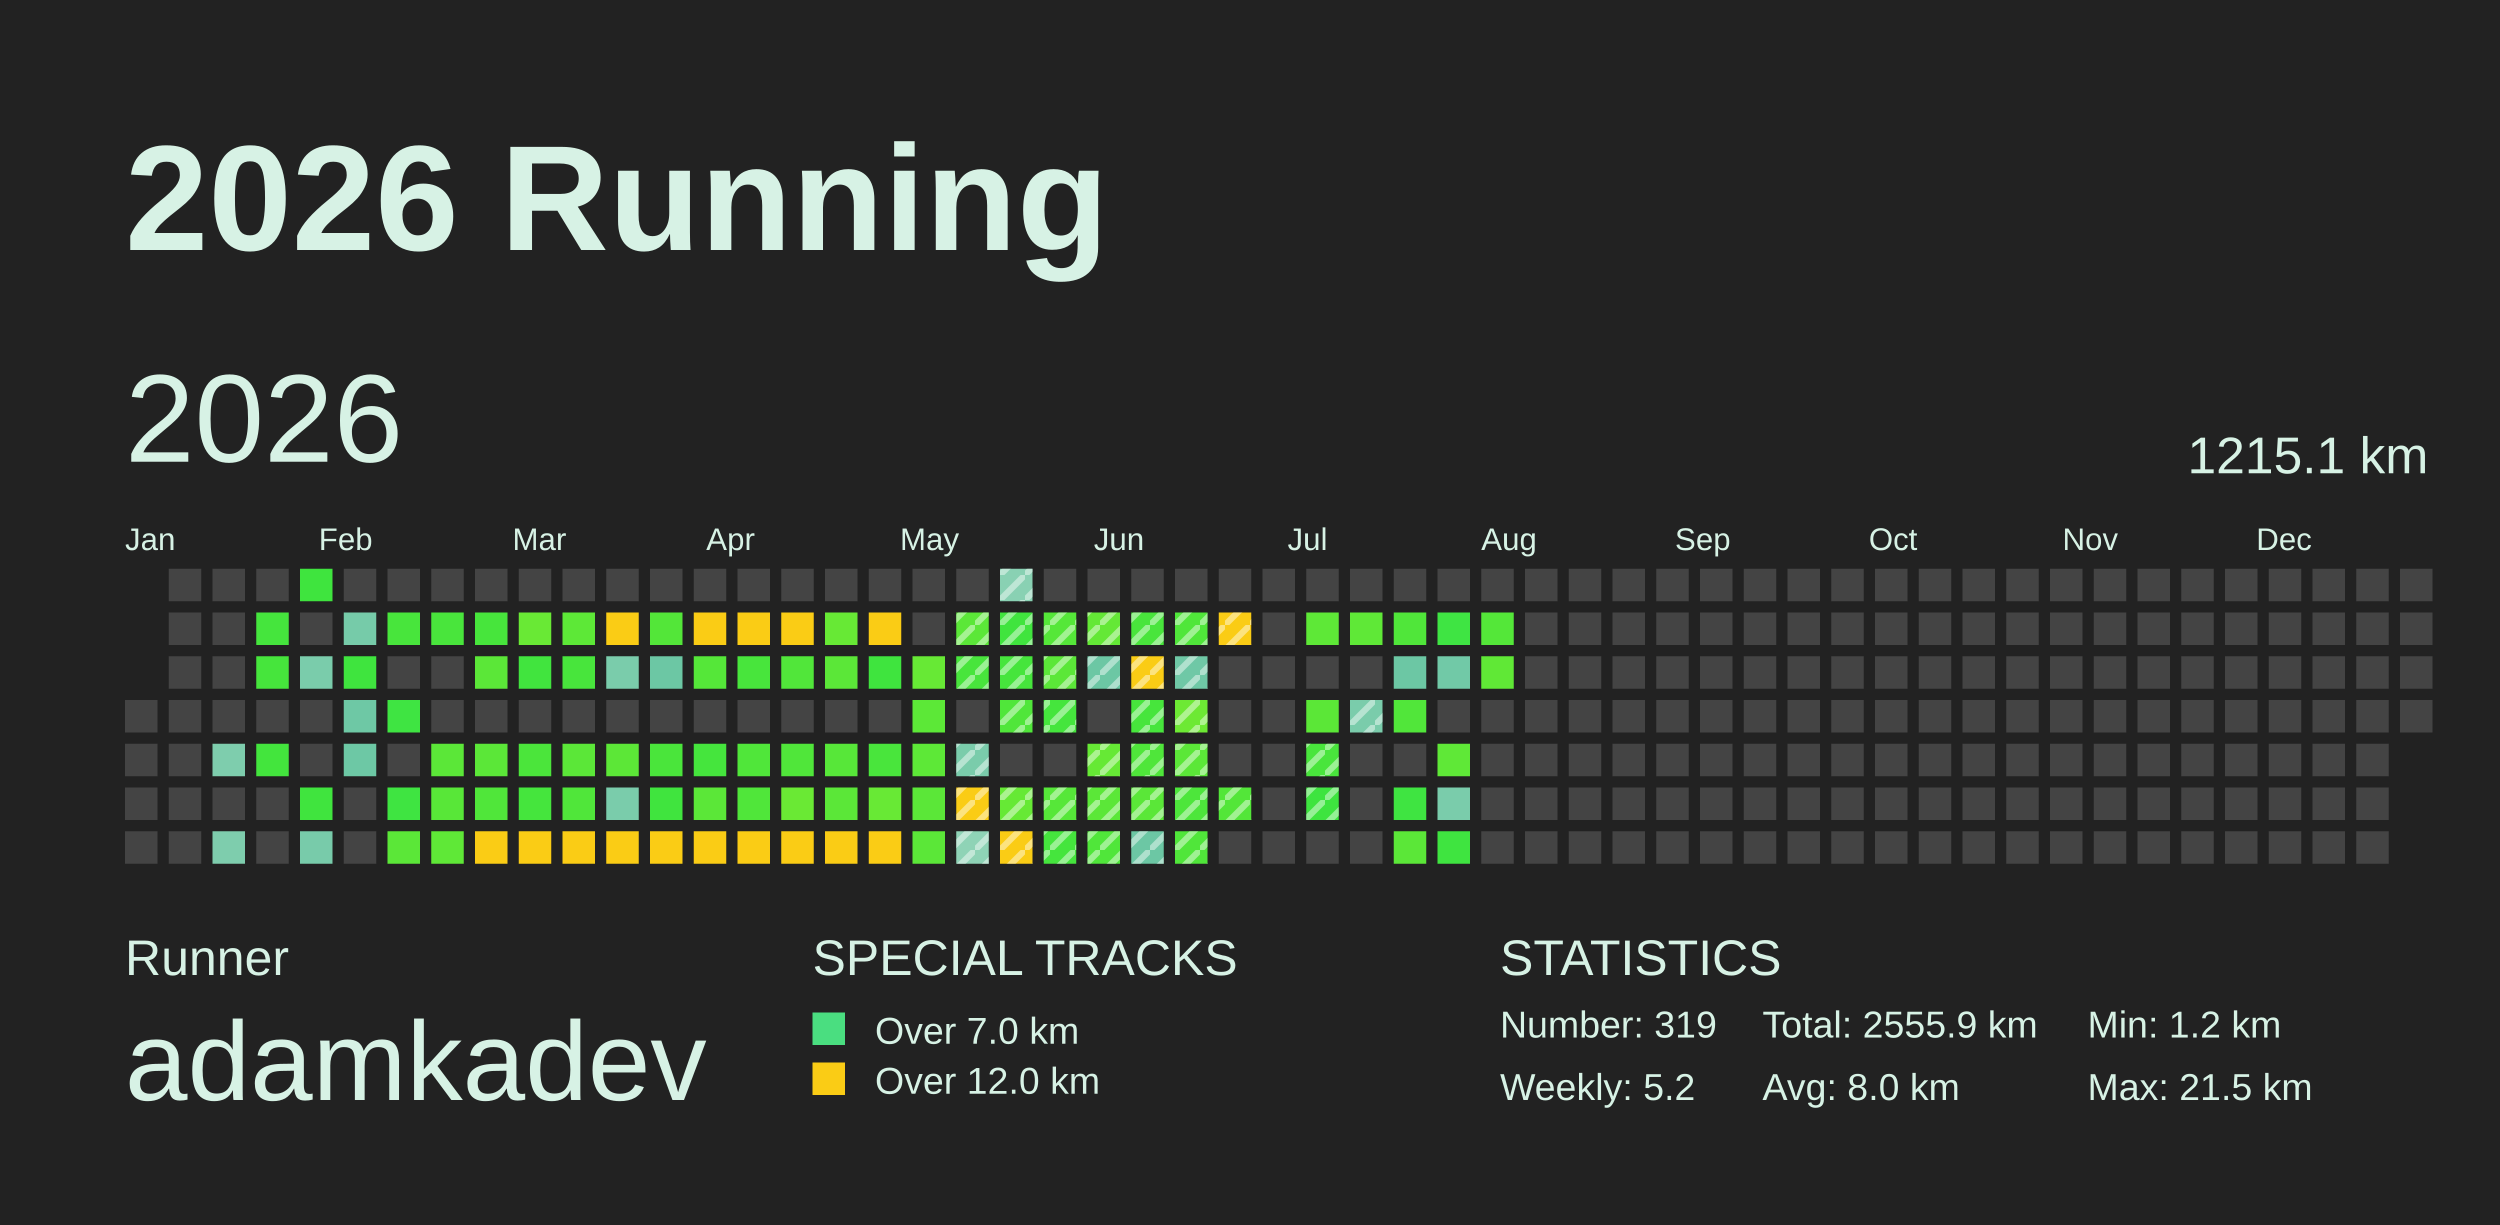
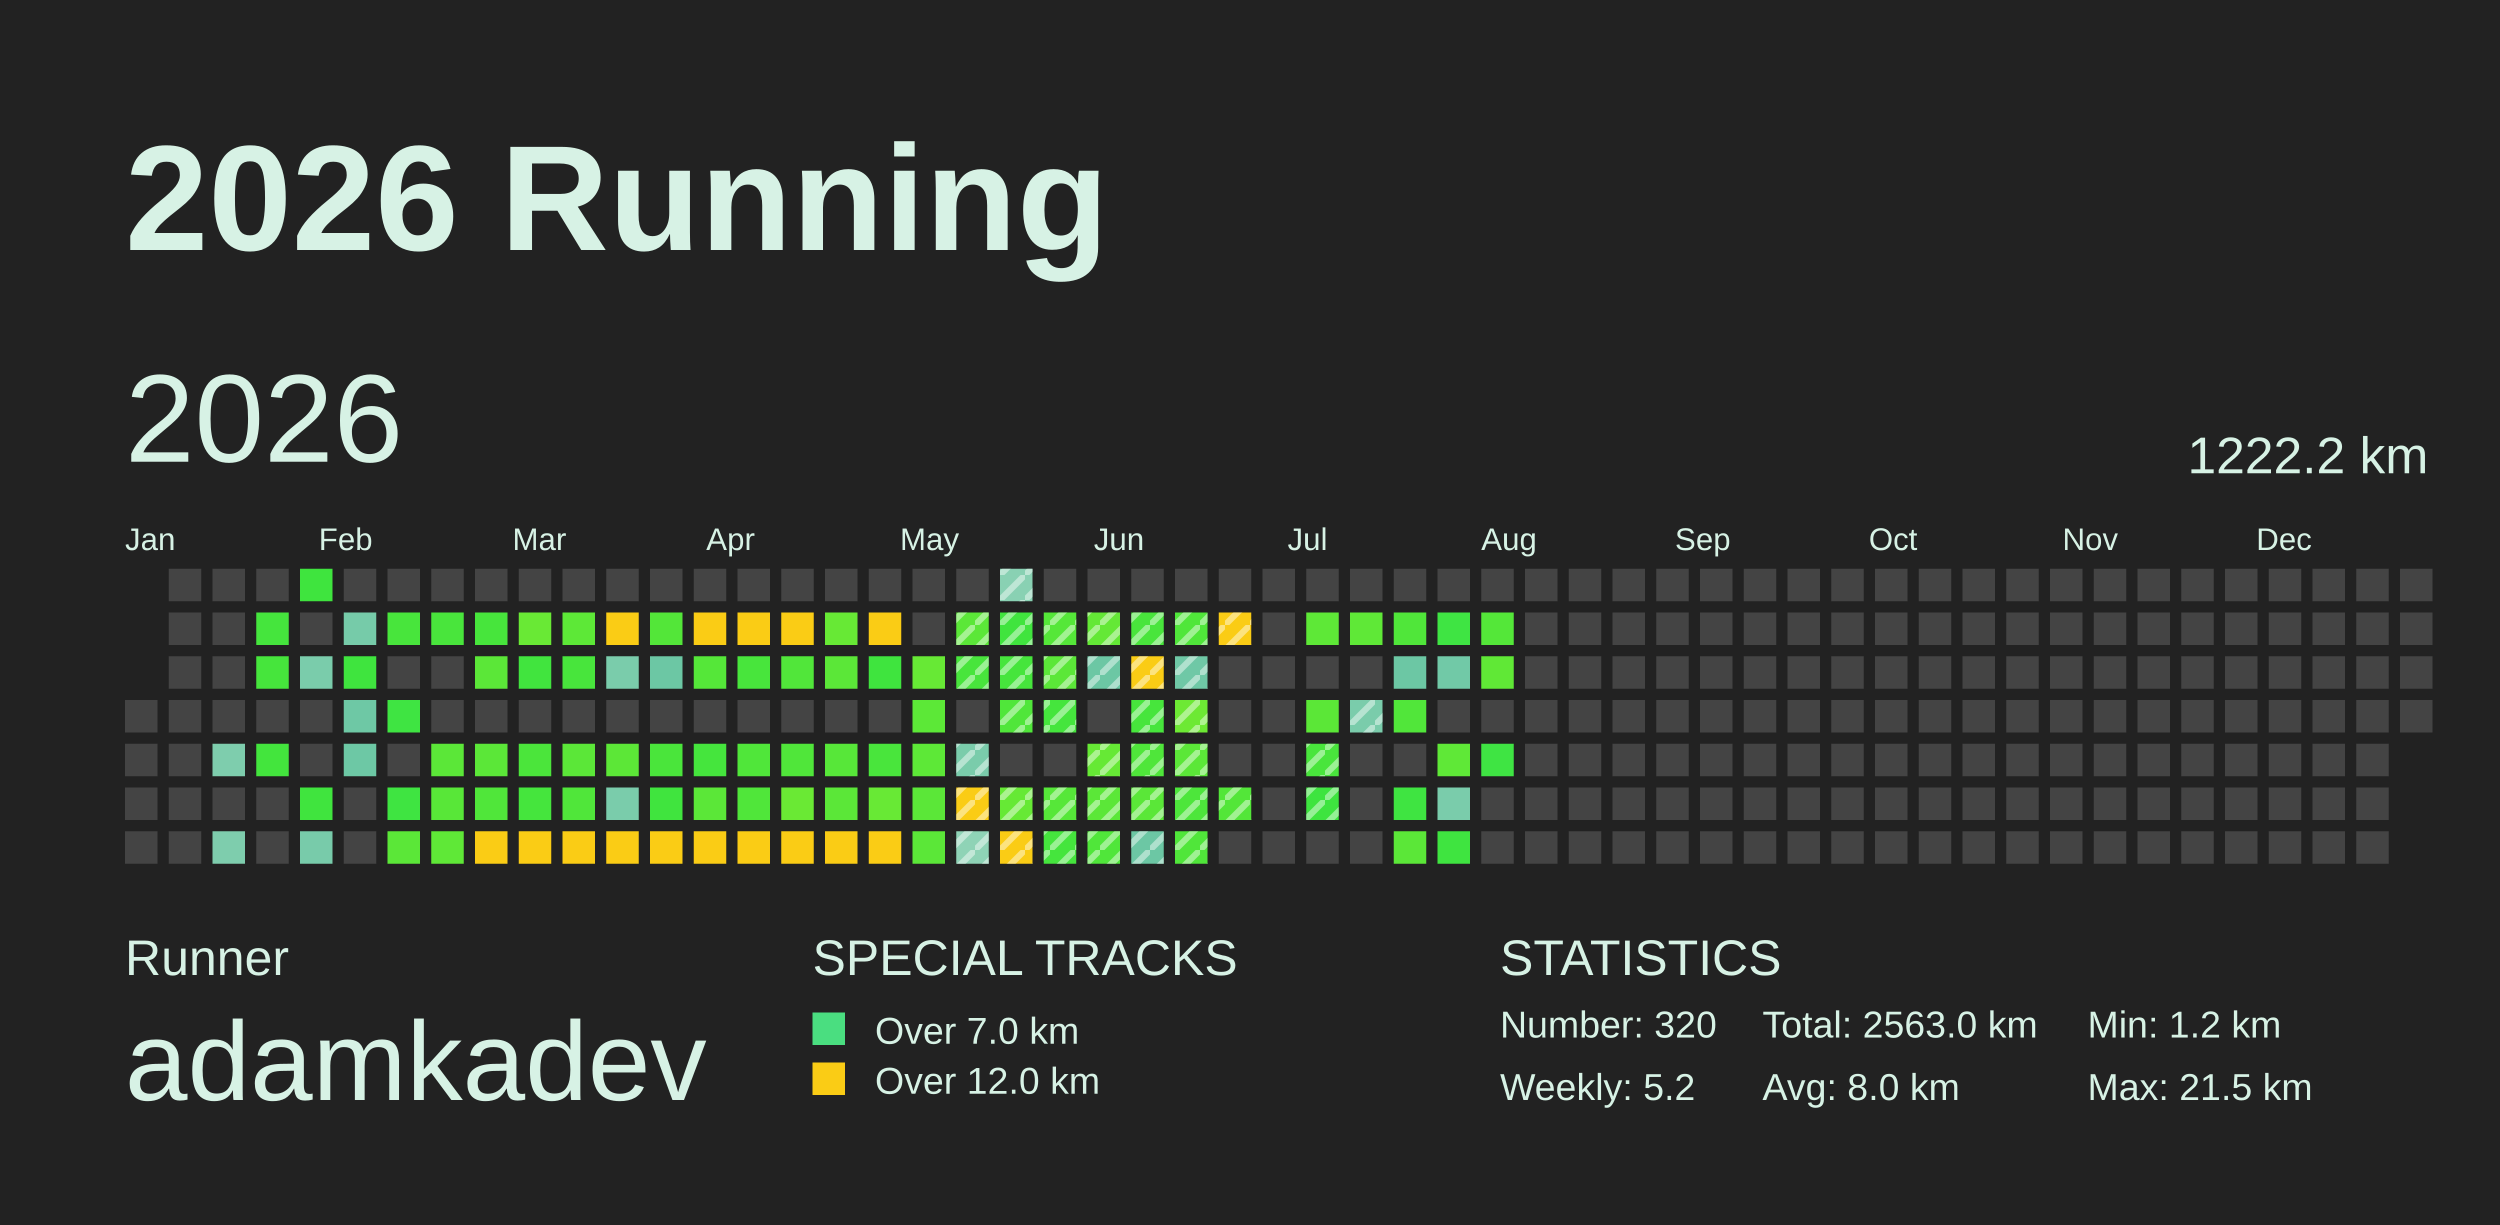
<svg xmlns="http://www.w3.org/2000/svg" baseProfile="full" height="98mm" version="1.1" viewBox="0,0,200,98" width="200mm">
  <defs>
    <pattern height="2" id="indoor-stripe" patternUnits="userSpaceOnUse" width="2">
      <line stroke="white" stroke-opacity="0.45" stroke-width="0.5" x1="0" x2="2" y1="2" y2="0" />
    </pattern>
  </defs>
  <rect fill="#222222" height="98" width="200" x="0" y="0" />
  <text fill="#D7F2E5" style="font-size:12px; font-family:Arial; font-weight:bold;" x="10" y="20">2026 Running</text>
  <text fill="#D7F2E5" style="font-size:4px; font-family:Arial" x="10" y="78">Runner</text>
  <text fill="#D7F2E5" style="font-size:9px; font-family:Arial" x="10" y="88">adamkadev</text>
  <text fill="#D7F2E5" style="font-size:4px; font-family:Arial" x="65" y="78">SPECIAL TRACKS</text>
  <rect fill="#4ADE80" height="2.6" width="2.6" x="65" y="81" />
  <text fill="#D7F2E5" style="font-size:3px; font-family:Arial" x="70" y="83.5">Over 7.0 km</text>
  <rect fill="#FACC15" height="2.6" width="2.6" x="65" y="85" />
  <text fill="#D7F2E5" style="font-size:3px; font-family:Arial" x="70" y="87.5">Over 12.0 km</text>
  <text fill="#D7F2E5" style="font-size:4px; font-family:Arial" x="120" y="78">STATISTICS</text>
-   <text fill="#D7F2E5" style="font-size:3px; font-family:Arial" x="120" y="83">Number: 319</text>
+   <text fill="#D7F2E5" style="font-size:3px; font-family:Arial" x="120" y="83">Number: 320</text>
  <text fill="#D7F2E5" style="font-size:3px; font-family:Arial" x="120" y="88">Weekly: 5.2</text>
-   <text fill="#D7F2E5" style="font-size:3px; font-family:Arial" x="141" y="83">Total: 2555.9 km</text>
+   <text fill="#D7F2E5" style="font-size:3px; font-family:Arial" x="141" y="83">Total: 2563.0 km</text>
  <text fill="#D7F2E5" style="font-size:3px; font-family:Arial" x="141" y="88">Avg: 8.0 km</text>
  <text fill="#D7F2E5" style="font-size:3px; font-family:Arial" x="167" y="83">Min: 1.2 km</text>
  <text fill="#D7F2E5" style="font-size:3px; font-family:Arial" x="167" y="88">Max: 21.5 km</text>
  <text dominant-baseline="hanging" fill="#D7F2E5" style="font-size:10.0px; font-family:Arial;" x="10" y="30">2026</text>
-   <text dominant-baseline="hanging" fill="#D7F2E5" style="font-size:4.125px; font-family:Arial;" x="175" y="35">1215.1 km</text>
+   <text dominant-baseline="hanging" fill="#D7F2E5" style="font-size:4.125px; font-family:Arial;" x="175" y="35">1222.2 km</text>
  <text fill="#D7F2E5" style="font-size:2.5px; font-family:Arial" x="10.0" y="44">Jan</text>
  <text fill="#D7F2E5" style="font-size:2.5px; font-family:Arial" x="25.5" y="44">Feb</text>
  <text fill="#D7F2E5" style="font-size:2.5px; font-family:Arial" x="41.0" y="44">Mar</text>
  <text fill="#D7F2E5" style="font-size:2.5px; font-family:Arial" x="56.5" y="44">Apr</text>
  <text fill="#D7F2E5" style="font-size:2.5px; font-family:Arial" x="72.0" y="44">May</text>
  <text fill="#D7F2E5" style="font-size:2.5px; font-family:Arial" x="87.5" y="44">Jun</text>
  <text fill="#D7F2E5" style="font-size:2.5px; font-family:Arial" x="103.0" y="44">Jul</text>
  <text fill="#D7F2E5" style="font-size:2.5px; font-family:Arial" x="118.5" y="44">Aug</text>
  <text fill="#D7F2E5" style="font-size:2.5px; font-family:Arial" x="134.0" y="44">Sep</text>
  <text fill="#D7F2E5" style="font-size:2.5px; font-family:Arial" x="149.5" y="44">Oct</text>
  <text fill="#D7F2E5" style="font-size:2.5px; font-family:Arial" x="165.0" y="44">Nov</text>
  <text fill="#D7F2E5" style="font-size:2.5px; font-family:Arial" x="180.5" y="44">Dec</text>
  <rect fill="#444444" height="2.6" width="2.6" x="10.0" y="56.0" />
  <rect fill="#444444" height="2.6" width="2.6" x="10.0" y="59.5" />
  <rect fill="#444444" height="2.6" width="2.6" x="10.0" y="63.0" />
  <rect fill="#444444" height="2.6" width="2.6" x="10.0" y="66.5" />
  <rect fill="#444444" height="2.6" width="2.6" x="13.5" y="45.5" />
  <rect fill="#444444" height="2.6" width="2.6" x="13.5" y="49.0" />
  <rect fill="#444444" height="2.6" width="2.6" x="13.5" y="52.5" />
  <rect fill="#444444" height="2.6" width="2.6" x="13.5" y="56.0" />
  <rect fill="#444444" height="2.6" width="2.6" x="13.5" y="59.5" />
  <rect fill="#444444" height="2.6" width="2.6" x="13.5" y="63.0" />
  <rect fill="#444444" height="2.6" width="2.6" x="13.5" y="66.5" />
  <rect fill="#444444" height="2.6" width="2.6" x="17.0" y="45.5" />
  <rect fill="#444444" height="2.6" width="2.6" x="17.0" y="49.0" />
  <rect fill="#444444" height="2.6" width="2.6" x="17.0" y="52.5" />
  <rect fill="#444444" height="2.6" width="2.6" x="17.0" y="56.0" />
  <rect fill="#7ecdad" height="2.6" width="2.6" x="17.0" y="59.5" />
  <rect fill="#444444" height="2.6" width="2.6" x="17.0" y="63.0" />
  <rect fill="#7ecdad" height="2.6" width="2.6" x="17.0" y="66.5" />
  <rect fill="#444444" height="2.6" width="2.6" x="20.5" y="45.5" />
  <rect fill="#45e53d" height="2.6" width="2.6" x="20.5" y="49.0" />
  <rect fill="#46e53c" height="2.6" width="2.6" x="20.5" y="52.5" />
  <rect fill="#444444" height="2.6" width="2.6" x="20.5" y="56.0" />
  <rect fill="#43e53d" height="2.6" width="2.6" x="20.5" y="59.5" />
  <rect fill="#444444" height="2.6" width="2.6" x="20.5" y="63.0" />
  <rect fill="#444444" height="2.6" width="2.6" x="20.5" y="66.5" />
  <rect fill="#3fe43e" height="2.6" width="2.6" x="24.0" y="45.5" />
  <rect fill="#444444" height="2.6" width="2.6" x="24.0" y="49.0" />
  <rect fill="#7accab" height="2.6" width="2.6" x="24.0" y="52.5" />
  <rect fill="#444444" height="2.6" width="2.6" x="24.0" y="56.0" />
  <rect fill="#444444" height="2.6" width="2.6" x="24.0" y="59.5" />
  <rect fill="#40e43e" height="2.6" width="2.6" x="24.0" y="63.0" />
  <rect fill="#78cbaa" height="2.6" width="2.6" x="24.0" y="66.5" />
  <rect fill="#444444" height="2.6" width="2.6" x="27.5" y="45.5" />
  <rect fill="#76cba9" height="2.6" width="2.6" x="27.5" y="49.0" />
  <rect fill="#3fe43e" height="2.6" width="2.6" x="27.5" y="52.5" />
  <rect fill="#6ec8a5" height="2.6" width="2.6" x="27.5" y="56.0" />
  <rect fill="#6dc8a5" height="2.6" width="2.6" x="27.5" y="59.5" />
  <rect fill="#444444" height="2.6" width="2.6" x="27.5" y="63.0" />
  <rect fill="#444444" height="2.6" width="2.6" x="27.5" y="66.5" />
  <rect fill="#444444" height="2.6" width="2.6" x="31.0" y="45.5" />
  <rect fill="#48e53c" height="2.6" width="2.6" x="31.0" y="49.0" />
  <rect fill="#444444" height="2.6" width="2.6" x="31.0" y="52.5" />
  <rect fill="#3fe442" height="2.6" width="2.6" x="31.0" y="56.0" />
  <rect fill="#444444" height="2.6" width="2.6" x="31.0" y="59.5" />
  <rect fill="#3fe441" height="2.6" width="2.6" x="31.0" y="63.0" />
  <rect fill="#5be738" height="2.6" width="2.6" x="31.0" y="66.5" />
  <rect fill="#444444" height="2.6" width="2.6" x="34.5" y="45.5" />
  <rect fill="#49e53c" height="2.6" width="2.6" x="34.5" y="49.0" />
  <rect fill="#444444" height="2.6" width="2.6" x="34.5" y="52.5" />
  <rect fill="#444444" height="2.6" width="2.6" x="34.5" y="56.0" />
  <rect fill="#5be738" height="2.6" width="2.6" x="34.5" y="59.5" />
  <rect fill="#58e738" height="2.6" width="2.6" x="34.5" y="63.0" />
  <rect fill="#5fe837" height="2.6" width="2.6" x="34.5" y="66.5" />
  <rect fill="#444444" height="2.6" width="2.6" x="38.0" y="45.5" />
  <rect fill="#47e53c" height="2.6" width="2.6" x="38.0" y="49.0" />
  <rect fill="#5be738" height="2.6" width="2.6" x="38.0" y="52.5" />
  <rect fill="#444444" height="2.6" width="2.6" x="38.0" y="56.0" />
  <rect fill="#5be738" height="2.6" width="2.6" x="38.0" y="59.5" />
  <rect fill="#50e63a" height="2.6" width="2.6" x="38.0" y="63.0" />
  <rect fill="#FACC15" height="2.6" width="2.6" x="38.0" y="66.5" />
  <rect fill="#444444" height="2.6" width="2.6" x="41.5" y="45.5" />
  <rect fill="#69e935" height="2.6" width="2.6" x="41.5" y="49.0" />
  <rect fill="#41e43e" height="2.6" width="2.6" x="41.5" y="52.5" />
  <rect fill="#444444" height="2.6" width="2.6" x="41.5" y="56.0" />
  <rect fill="#4be53b" height="2.6" width="2.6" x="41.5" y="59.5" />
  <rect fill="#45e53d" height="2.6" width="2.6" x="41.5" y="63.0" />
  <rect fill="#FACC15" height="2.6" width="2.6" x="41.5" y="66.5" />
  <rect fill="#444444" height="2.6" width="2.6" x="45.0" y="45.5" />
  <rect fill="#5de837" height="2.6" width="2.6" x="45.0" y="49.0" />
  <rect fill="#48e53c" height="2.6" width="2.6" x="45.0" y="52.5" />
  <rect fill="#444444" height="2.6" width="2.6" x="45.0" y="56.0" />
  <rect fill="#5be738" height="2.6" width="2.6" x="45.0" y="59.5" />
  <rect fill="#50e63a" height="2.6" width="2.6" x="45.0" y="63.0" />
  <rect fill="#FACC15" height="2.6" width="2.6" x="45.0" y="66.5" />
  <rect fill="#444444" height="2.6" width="2.6" x="48.5" y="45.5" />
  <rect fill="#FACC15" height="2.6" width="2.6" x="48.5" y="49.0" />
  <rect fill="#7accab" height="2.6" width="2.6" x="48.5" y="52.5" />
  <rect fill="#444444" height="2.6" width="2.6" x="48.5" y="56.0" />
  <rect fill="#5ce737" height="2.6" width="2.6" x="48.5" y="59.5" />
  <rect fill="#7accab" height="2.6" width="2.6" x="48.5" y="63.0" />
  <rect fill="#FACC15" height="2.6" width="2.6" x="48.5" y="66.5" />
  <rect fill="#444444" height="2.6" width="2.6" x="52.0" y="45.5" />
  <rect fill="#53e639" height="2.6" width="2.6" x="52.0" y="49.0" />
  <rect fill="#6cc7a4" height="2.6" width="2.6" x="52.0" y="52.5" />
  <rect fill="#444444" height="2.6" width="2.6" x="52.0" y="56.0" />
  <rect fill="#4ae53b" height="2.6" width="2.6" x="52.0" y="59.5" />
  <rect fill="#40e43e" height="2.6" width="2.6" x="52.0" y="63.0" />
  <rect fill="#FACC15" height="2.6" width="2.6" x="52.0" y="66.5" />
  <rect fill="#444444" height="2.6" width="2.6" x="55.5" y="45.5" />
  <rect fill="#FACC15" height="2.6" width="2.6" x="55.5" y="49.0" />
  <rect fill="#55e739" height="2.6" width="2.6" x="55.5" y="52.5" />
  <rect fill="#444444" height="2.6" width="2.6" x="55.5" y="56.0" />
  <rect fill="#45e53d" height="2.6" width="2.6" x="55.5" y="59.5" />
  <rect fill="#5be738" height="2.6" width="2.6" x="55.5" y="63.0" />
  <rect fill="#FACC15" height="2.6" width="2.6" x="55.5" y="66.5" />
  <rect fill="#444444" height="2.6" width="2.6" x="59.0" y="45.5" />
  <rect fill="#FACC15" height="2.6" width="2.6" x="59.0" y="49.0" />
  <rect fill="#48e53c" height="2.6" width="2.6" x="59.0" y="52.5" />
  <rect fill="#444444" height="2.6" width="2.6" x="59.0" y="56.0" />
  <rect fill="#50e63a" height="2.6" width="2.6" x="59.0" y="59.5" />
  <rect fill="#50e63a" height="2.6" width="2.6" x="59.0" y="63.0" />
  <rect fill="#FACC15" height="2.6" width="2.6" x="59.0" y="66.5" />
  <rect fill="#444444" height="2.6" width="2.6" x="62.5" y="45.5" />
  <rect fill="#FACC15" height="2.6" width="2.6" x="62.5" y="49.0" />
  <rect fill="#51e63a" height="2.6" width="2.6" x="62.5" y="52.5" />
  <rect fill="#444444" height="2.6" width="2.6" x="62.5" y="56.0" />
  <rect fill="#50e63a" height="2.6" width="2.6" x="62.5" y="59.5" />
  <rect fill="#6ae934" height="2.6" width="2.6" x="62.5" y="63.0" />
  <rect fill="#FACC15" height="2.6" width="2.6" x="62.5" y="66.5" />
  <rect fill="#444444" height="2.6" width="2.6" x="66.0" y="45.5" />
  <rect fill="#67e935" height="2.6" width="2.6" x="66.0" y="49.0" />
  <rect fill="#5be738" height="2.6" width="2.6" x="66.0" y="52.5" />
  <rect fill="#444444" height="2.6" width="2.6" x="66.0" y="56.0" />
  <rect fill="#57e739" height="2.6" width="2.6" x="66.0" y="59.5" />
  <rect fill="#5be738" height="2.6" width="2.6" x="66.0" y="63.0" />
  <rect fill="#FACC15" height="2.6" width="2.6" x="66.0" y="66.5" />
  <rect fill="#444444" height="2.6" width="2.6" x="69.5" y="45.5" />
  <rect fill="#FACC15" height="2.6" width="2.6" x="69.5" y="49.0" />
  <rect fill="#3fe43e" height="2.6" width="2.6" x="69.5" y="52.5" />
  <rect fill="#444444" height="2.6" width="2.6" x="69.5" y="56.0" />
  <rect fill="#49e53c" height="2.6" width="2.6" x="69.5" y="59.5" />
  <rect fill="#68e935" height="2.6" width="2.6" x="69.5" y="63.0" />
  <rect fill="#FACC15" height="2.6" width="2.6" x="69.5" y="66.5" />
  <rect fill="#444444" height="2.6" width="2.6" x="73.0" y="45.5" />
  <rect fill="#444444" height="2.6" width="2.6" x="73.0" y="49.0" />
  <rect fill="#67e935" height="2.6" width="2.6" x="73.0" y="52.5" />
  <rect fill="#5ce837" height="2.6" width="2.6" x="73.0" y="56.0" />
  <rect fill="#5de837" height="2.6" width="2.6" x="73.0" y="59.5" />
  <rect fill="#5be738" height="2.6" width="2.6" x="73.0" y="63.0" />
  <rect fill="#5be738" height="2.6" width="2.6" x="73.0" y="66.5" />
  <rect fill="#444444" height="2.6" width="2.6" x="76.5" y="45.5" />
  <rect fill="#5be738" height="2.6" width="2.6" x="76.5" y="49.0" />
  <rect fill="url(#indoor-stripe)" height="2.6" style="pointer-events: none;" width="2.6" x="76.5" y="49.0" />
  <rect fill="#48e53c" height="2.6" width="2.6" x="76.5" y="52.5" />
  <rect fill="url(#indoor-stripe)" height="2.6" style="pointer-events: none;" width="2.6" x="76.5" y="52.5" />
  <rect fill="#444444" height="2.6" width="2.6" x="76.5" y="56.0" />
  <rect fill="#7accab" height="2.6" width="2.6" x="76.5" y="59.5" />
  <rect fill="url(#indoor-stripe)" height="2.6" style="pointer-events: none;" width="2.6" x="76.5" y="59.5" />
  <rect fill="#FACC15" height="2.6" width="2.6" x="76.5" y="63.0" />
  <rect fill="url(#indoor-stripe)" height="2.6" style="pointer-events: none;" width="2.6" x="76.5" y="63.0" />
  <rect fill="#8fd3b6" height="2.6" width="2.6" x="76.5" y="66.5" />
  <rect fill="url(#indoor-stripe)" height="2.6" style="pointer-events: none;" width="2.6" x="76.5" y="66.5" />
  <rect fill="#89d1b3" height="2.6" width="2.6" x="80.0" y="45.5" />
  <rect fill="url(#indoor-stripe)" height="2.6" style="pointer-events: none;" width="2.6" x="80.0" y="45.5" />
  <rect fill="#40e43e" height="2.6" width="2.6" x="80.0" y="49.0" />
  <rect fill="url(#indoor-stripe)" height="2.6" style="pointer-events: none;" width="2.6" x="80.0" y="49.0" />
  <rect fill="#46e53c" height="2.6" width="2.6" x="80.0" y="52.5" />
  <rect fill="url(#indoor-stripe)" height="2.6" style="pointer-events: none;" width="2.6" x="80.0" y="52.5" />
  <rect fill="#50e63a" height="2.6" width="2.6" x="80.0" y="56.0" />
  <rect fill="url(#indoor-stripe)" height="2.6" style="pointer-events: none;" width="2.6" x="80.0" y="56.0" />
  <rect fill="#444444" height="2.6" width="2.6" x="80.0" y="59.5" />
  <rect fill="#66e935" height="2.6" width="2.6" x="80.0" y="63.0" />
  <rect fill="url(#indoor-stripe)" height="2.6" style="pointer-events: none;" width="2.6" x="80.0" y="63.0" />
  <rect fill="#FACC15" height="2.6" width="2.6" x="80.0" y="66.5" />
  <rect fill="url(#indoor-stripe)" height="2.6" style="pointer-events: none;" width="2.6" x="80.0" y="66.5" />
  <rect fill="#444444" height="2.6" width="2.6" x="83.5" y="45.5" />
  <rect fill="#55e739" height="2.6" width="2.6" x="83.5" y="49.0" />
  <rect fill="url(#indoor-stripe)" height="2.6" style="pointer-events: none;" width="2.6" x="83.5" y="49.0" />
  <rect fill="#5be738" height="2.6" width="2.6" x="83.5" y="52.5" />
  <rect fill="url(#indoor-stripe)" height="2.6" style="pointer-events: none;" width="2.6" x="83.5" y="52.5" />
  <rect fill="#45e53d" height="2.6" width="2.6" x="83.5" y="56.0" />
  <rect fill="url(#indoor-stripe)" height="2.6" style="pointer-events: none;" width="2.6" x="83.5" y="56.0" />
  <rect fill="#444444" height="2.6" width="2.6" x="83.5" y="59.5" />
  <rect fill="#56e739" height="2.6" width="2.6" x="83.5" y="63.0" />
  <rect fill="url(#indoor-stripe)" height="2.6" style="pointer-events: none;" width="2.6" x="83.5" y="63.0" />
  <rect fill="#45e53d" height="2.6" width="2.6" x="83.5" y="66.5" />
  <rect fill="url(#indoor-stripe)" height="2.6" style="pointer-events: none;" width="2.6" x="83.5" y="66.5" />
  <rect fill="#444444" height="2.6" width="2.6" x="87.0" y="45.5" />
  <rect fill="#64e836" height="2.6" width="2.6" x="87.0" y="49.0" />
  <rect fill="url(#indoor-stripe)" height="2.6" style="pointer-events: none;" width="2.6" x="87.0" y="49.0" />
  <rect fill="#6cc7a4" height="2.6" width="2.6" x="87.0" y="52.5" />
  <rect fill="url(#indoor-stripe)" height="2.6" style="pointer-events: none;" width="2.6" x="87.0" y="52.5" />
  <rect fill="#444444" height="2.6" width="2.6" x="87.0" y="56.0" />
  <rect fill="#66e935" height="2.6" width="2.6" x="87.0" y="59.5" />
  <rect fill="url(#indoor-stripe)" height="2.6" style="pointer-events: none;" width="2.6" x="87.0" y="59.5" />
  <rect fill="#5be738" height="2.6" width="2.6" x="87.0" y="63.0" />
  <rect fill="url(#indoor-stripe)" height="2.6" style="pointer-events: none;" width="2.6" x="87.0" y="63.0" />
  <rect fill="#50e63a" height="2.6" width="2.6" x="87.0" y="66.5" />
  <rect fill="url(#indoor-stripe)" height="2.6" style="pointer-events: none;" width="2.6" x="87.0" y="66.5" />
  <rect fill="#444444" height="2.6" width="2.6" x="90.5" y="45.5" />
  <rect fill="#49e53c" height="2.6" width="2.6" x="90.5" y="49.0" />
  <rect fill="url(#indoor-stripe)" height="2.6" style="pointer-events: none;" width="2.6" x="90.5" y="49.0" />
  <rect fill="#FACC15" height="2.6" width="2.6" x="90.5" y="52.5" />
  <rect fill="url(#indoor-stripe)" height="2.6" style="pointer-events: none;" width="2.6" x="90.5" y="52.5" />
  <rect fill="#47e53c" height="2.6" width="2.6" x="90.5" y="56.0" />
  <rect fill="url(#indoor-stripe)" height="2.6" style="pointer-events: none;" width="2.6" x="90.5" y="56.0" />
  <rect fill="#4fe63a" height="2.6" width="2.6" x="90.5" y="59.5" />
  <rect fill="url(#indoor-stripe)" height="2.6" style="pointer-events: none;" width="2.6" x="90.5" y="59.5" />
  <rect fill="#5ae738" height="2.6" width="2.6" x="90.5" y="63.0" />
  <rect fill="url(#indoor-stripe)" height="2.6" style="pointer-events: none;" width="2.6" x="90.5" y="63.0" />
  <rect fill="#6cc7a4" height="2.6" width="2.6" x="90.5" y="66.5" />
  <rect fill="url(#indoor-stripe)" height="2.6" style="pointer-events: none;" width="2.6" x="90.5" y="66.5" />
  <rect fill="#444444" height="2.6" width="2.6" x="94.0" y="45.5" />
  <rect fill="#50e63a" height="2.6" width="2.6" x="94.0" y="49.0" />
  <rect fill="url(#indoor-stripe)" height="2.6" style="pointer-events: none;" width="2.6" x="94.0" y="49.0" />
  <rect fill="#6fc8a6" height="2.6" width="2.6" x="94.0" y="52.5" />
  <rect fill="url(#indoor-stripe)" height="2.6" style="pointer-events: none;" width="2.6" x="94.0" y="52.5" />
  <rect fill="#6de934" height="2.6" width="2.6" x="94.0" y="56.0" />
  <rect fill="url(#indoor-stripe)" height="2.6" style="pointer-events: none;" width="2.6" x="94.0" y="56.0" />
  <rect fill="#5be738" height="2.6" width="2.6" x="94.0" y="59.5" />
  <rect fill="url(#indoor-stripe)" height="2.6" style="pointer-events: none;" width="2.6" x="94.0" y="59.5" />
  <rect fill="#4de63b" height="2.6" width="2.6" x="94.0" y="63.0" />
  <rect fill="url(#indoor-stripe)" height="2.6" style="pointer-events: none;" width="2.6" x="94.0" y="63.0" />
  <rect fill="#50e63a" height="2.6" width="2.6" x="94.0" y="66.5" />
  <rect fill="url(#indoor-stripe)" height="2.6" style="pointer-events: none;" width="2.6" x="94.0" y="66.5" />
  <rect fill="#444444" height="2.6" width="2.6" x="97.5" y="45.5" />
  <rect fill="#FACC15" height="2.6" width="2.6" x="97.5" y="49.0" />
  <rect fill="url(#indoor-stripe)" height="2.6" style="pointer-events: none;" width="2.6" x="97.5" y="49.0" />
  <rect fill="#444444" height="2.6" width="2.6" x="97.5" y="52.5" />
  <rect fill="#444444" height="2.6" width="2.6" x="97.5" y="56.0" />
  <rect fill="#444444" height="2.6" width="2.6" x="97.5" y="59.5" />
  <rect fill="#53e639" height="2.6" width="2.6" x="97.5" y="63.0" />
  <rect fill="url(#indoor-stripe)" height="2.6" style="pointer-events: none;" width="2.6" x="97.5" y="63.0" />
  <rect fill="#444444" height="2.6" width="2.6" x="97.5" y="66.5" />
  <rect fill="#444444" height="2.6" width="2.6" x="101.0" y="45.5" />
  <rect fill="#444444" height="2.6" width="2.6" x="101.0" y="49.0" />
  <rect fill="#444444" height="2.6" width="2.6" x="101.0" y="52.5" />
  <rect fill="#444444" height="2.6" width="2.6" x="101.0" y="56.0" />
  <rect fill="#444444" height="2.6" width="2.6" x="101.0" y="59.5" />
  <rect fill="#444444" height="2.6" width="2.6" x="101.0" y="63.0" />
  <rect fill="#444444" height="2.6" width="2.6" x="101.0" y="66.5" />
  <rect fill="#444444" height="2.6" width="2.6" x="104.5" y="45.5" />
  <rect fill="#5ee837" height="2.6" width="2.6" x="104.5" y="49.0" />
  <rect fill="#444444" height="2.6" width="2.6" x="104.5" y="52.5" />
  <rect fill="#5be737" height="2.6" width="2.6" x="104.5" y="56.0" />
  <rect fill="#49e53c" height="2.6" width="2.6" x="104.5" y="59.5" />
  <rect fill="url(#indoor-stripe)" height="2.6" style="pointer-events: none;" width="2.6" x="104.5" y="59.5" />
  <rect fill="#3ee43f" height="2.6" width="2.6" x="104.5" y="63.0" />
  <rect fill="url(#indoor-stripe)" height="2.6" style="pointer-events: none;" width="2.6" x="104.5" y="63.0" />
  <rect fill="#444444" height="2.6" width="2.6" x="104.5" y="66.5" />
  <rect fill="#444444" height="2.6" width="2.6" x="108.0" y="45.5" />
  <rect fill="#5fe837" height="2.6" width="2.6" x="108.0" y="49.0" />
  <rect fill="#444444" height="2.6" width="2.6" x="108.0" y="52.5" />
  <rect fill="#7accab" height="2.6" width="2.6" x="108.0" y="56.0" />
  <rect fill="url(#indoor-stripe)" height="2.6" style="pointer-events: none;" width="2.6" x="108.0" y="56.0" />
  <rect fill="#444444" height="2.6" width="2.6" x="108.0" y="59.5" />
  <rect fill="#444444" height="2.6" width="2.6" x="108.0" y="63.0" />
  <rect fill="#444444" height="2.6" width="2.6" x="108.0" y="66.5" />
  <rect fill="#444444" height="2.6" width="2.6" x="111.5" y="45.5" />
  <rect fill="#50e63a" height="2.6" width="2.6" x="111.5" y="49.0" />
  <rect fill="#6cc7a4" height="2.6" width="2.6" x="111.5" y="52.5" />
  <rect fill="#51e63a" height="2.6" width="2.6" x="111.5" y="56.0" />
  <rect fill="#444444" height="2.6" width="2.6" x="111.5" y="59.5" />
  <rect fill="#3fe441" height="2.6" width="2.6" x="111.5" y="63.0" />
  <rect fill="#5be738" height="2.6" width="2.6" x="111.5" y="66.5" />
  <rect fill="#444444" height="2.6" width="2.6" x="115.0" y="45.5" />
  <rect fill="#3fe443" height="2.6" width="2.6" x="115.0" y="49.0" />
  <rect fill="#71c9a7" height="2.6" width="2.6" x="115.0" y="52.5" />
  <rect fill="#444444" height="2.6" width="2.6" x="115.0" y="56.0" />
  <rect fill="#5fe837" height="2.6" width="2.6" x="115.0" y="59.5" />
  <rect fill="#7accab" height="2.6" width="2.6" x="115.0" y="63.0" />
  <rect fill="#3fe440" height="2.6" width="2.6" x="115.0" y="66.5" />
  <rect fill="#444444" height="2.6" width="2.6" x="118.5" y="45.5" />
  <rect fill="#54e739" height="2.6" width="2.6" x="118.5" y="49.0" />
  <rect fill="#60e836" height="2.6" width="2.6" x="118.5" y="52.5" />
  <rect fill="#444444" height="2.6" width="2.6" x="118.5" y="56.0" />
-   <rect fill="#444444" height="2.6" width="2.6" x="118.5" y="59.5" />
+   <rect fill="#3fe443" height="2.6" width="2.6" x="118.5" y="59.5" />
  <rect fill="#444444" height="2.6" width="2.6" x="118.5" y="63.0" />
  <rect fill="#444444" height="2.6" width="2.6" x="118.5" y="66.5" />
  <rect fill="#444444" height="2.6" width="2.6" x="122.0" y="45.5" />
  <rect fill="#444444" height="2.6" width="2.6" x="122.0" y="49.0" />
  <rect fill="#444444" height="2.6" width="2.6" x="122.0" y="52.5" />
  <rect fill="#444444" height="2.6" width="2.6" x="122.0" y="56.0" />
  <rect fill="#444444" height="2.6" width="2.6" x="122.0" y="59.5" />
  <rect fill="#444444" height="2.6" width="2.6" x="122.0" y="63.0" />
  <rect fill="#444444" height="2.6" width="2.6" x="122.0" y="66.5" />
  <rect fill="#444444" height="2.6" width="2.6" x="125.5" y="45.5" />
  <rect fill="#444444" height="2.6" width="2.6" x="125.5" y="49.0" />
  <rect fill="#444444" height="2.6" width="2.6" x="125.5" y="52.5" />
  <rect fill="#444444" height="2.6" width="2.6" x="125.5" y="56.0" />
  <rect fill="#444444" height="2.6" width="2.6" x="125.5" y="59.5" />
  <rect fill="#444444" height="2.6" width="2.6" x="125.5" y="63.0" />
  <rect fill="#444444" height="2.6" width="2.6" x="125.5" y="66.5" />
  <rect fill="#444444" height="2.6" width="2.6" x="129.0" y="45.5" />
  <rect fill="#444444" height="2.6" width="2.6" x="129.0" y="49.0" />
  <rect fill="#444444" height="2.6" width="2.6" x="129.0" y="52.5" />
  <rect fill="#444444" height="2.6" width="2.6" x="129.0" y="56.0" />
  <rect fill="#444444" height="2.6" width="2.6" x="129.0" y="59.5" />
  <rect fill="#444444" height="2.6" width="2.6" x="129.0" y="63.0" />
  <rect fill="#444444" height="2.6" width="2.6" x="129.0" y="66.5" />
  <rect fill="#444444" height="2.6" width="2.6" x="132.5" y="45.5" />
  <rect fill="#444444" height="2.6" width="2.6" x="132.5" y="49.0" />
  <rect fill="#444444" height="2.6" width="2.6" x="132.5" y="52.5" />
  <rect fill="#444444" height="2.6" width="2.6" x="132.5" y="56.0" />
  <rect fill="#444444" height="2.6" width="2.6" x="132.5" y="59.5" />
  <rect fill="#444444" height="2.6" width="2.6" x="132.5" y="63.0" />
  <rect fill="#444444" height="2.6" width="2.6" x="132.5" y="66.5" />
  <rect fill="#444444" height="2.6" width="2.6" x="136.0" y="45.5" />
  <rect fill="#444444" height="2.6" width="2.6" x="136.0" y="49.0" />
  <rect fill="#444444" height="2.6" width="2.6" x="136.0" y="52.5" />
  <rect fill="#444444" height="2.6" width="2.6" x="136.0" y="56.0" />
  <rect fill="#444444" height="2.6" width="2.6" x="136.0" y="59.5" />
  <rect fill="#444444" height="2.6" width="2.6" x="136.0" y="63.0" />
  <rect fill="#444444" height="2.6" width="2.6" x="136.0" y="66.5" />
  <rect fill="#444444" height="2.6" width="2.6" x="139.5" y="45.5" />
  <rect fill="#444444" height="2.6" width="2.6" x="139.5" y="49.0" />
  <rect fill="#444444" height="2.6" width="2.6" x="139.5" y="52.5" />
  <rect fill="#444444" height="2.6" width="2.6" x="139.5" y="56.0" />
  <rect fill="#444444" height="2.6" width="2.6" x="139.5" y="59.5" />
  <rect fill="#444444" height="2.6" width="2.6" x="139.5" y="63.0" />
  <rect fill="#444444" height="2.6" width="2.6" x="139.5" y="66.5" />
  <rect fill="#444444" height="2.6" width="2.6" x="143.0" y="45.5" />
  <rect fill="#444444" height="2.6" width="2.6" x="143.0" y="49.0" />
  <rect fill="#444444" height="2.6" width="2.6" x="143.0" y="52.5" />
  <rect fill="#444444" height="2.6" width="2.6" x="143.0" y="56.0" />
  <rect fill="#444444" height="2.6" width="2.6" x="143.0" y="59.5" />
  <rect fill="#444444" height="2.6" width="2.6" x="143.0" y="63.0" />
  <rect fill="#444444" height="2.6" width="2.6" x="143.0" y="66.5" />
  <rect fill="#444444" height="2.6" width="2.6" x="146.5" y="45.5" />
  <rect fill="#444444" height="2.6" width="2.6" x="146.5" y="49.0" />
  <rect fill="#444444" height="2.6" width="2.6" x="146.5" y="52.5" />
  <rect fill="#444444" height="2.6" width="2.6" x="146.5" y="56.0" />
  <rect fill="#444444" height="2.6" width="2.6" x="146.5" y="59.5" />
  <rect fill="#444444" height="2.6" width="2.6" x="146.5" y="63.0" />
  <rect fill="#444444" height="2.6" width="2.6" x="146.5" y="66.5" />
  <rect fill="#444444" height="2.6" width="2.6" x="150.0" y="45.5" />
  <rect fill="#444444" height="2.6" width="2.6" x="150.0" y="49.0" />
  <rect fill="#444444" height="2.6" width="2.6" x="150.0" y="52.5" />
  <rect fill="#444444" height="2.6" width="2.6" x="150.0" y="56.0" />
  <rect fill="#444444" height="2.6" width="2.6" x="150.0" y="59.5" />
  <rect fill="#444444" height="2.6" width="2.6" x="150.0" y="63.0" />
  <rect fill="#444444" height="2.6" width="2.6" x="150.0" y="66.5" />
  <rect fill="#444444" height="2.6" width="2.6" x="153.5" y="45.5" />
  <rect fill="#444444" height="2.6" width="2.6" x="153.5" y="49.0" />
  <rect fill="#444444" height="2.6" width="2.6" x="153.5" y="52.5" />
  <rect fill="#444444" height="2.6" width="2.6" x="153.5" y="56.0" />
  <rect fill="#444444" height="2.6" width="2.6" x="153.5" y="59.5" />
  <rect fill="#444444" height="2.6" width="2.6" x="153.5" y="63.0" />
  <rect fill="#444444" height="2.6" width="2.6" x="153.5" y="66.5" />
  <rect fill="#444444" height="2.6" width="2.6" x="157.0" y="45.5" />
  <rect fill="#444444" height="2.6" width="2.6" x="157.0" y="49.0" />
  <rect fill="#444444" height="2.6" width="2.6" x="157.0" y="52.5" />
  <rect fill="#444444" height="2.6" width="2.6" x="157.0" y="56.0" />
  <rect fill="#444444" height="2.6" width="2.6" x="157.0" y="59.5" />
  <rect fill="#444444" height="2.6" width="2.6" x="157.0" y="63.0" />
  <rect fill="#444444" height="2.6" width="2.6" x="157.0" y="66.5" />
  <rect fill="#444444" height="2.6" width="2.6" x="160.5" y="45.5" />
  <rect fill="#444444" height="2.6" width="2.6" x="160.5" y="49.0" />
  <rect fill="#444444" height="2.6" width="2.6" x="160.5" y="52.5" />
  <rect fill="#444444" height="2.6" width="2.6" x="160.5" y="56.0" />
  <rect fill="#444444" height="2.6" width="2.6" x="160.5" y="59.5" />
  <rect fill="#444444" height="2.6" width="2.6" x="160.5" y="63.0" />
  <rect fill="#444444" height="2.6" width="2.6" x="160.5" y="66.5" />
  <rect fill="#444444" height="2.6" width="2.6" x="164.0" y="45.5" />
  <rect fill="#444444" height="2.6" width="2.6" x="164.0" y="49.0" />
  <rect fill="#444444" height="2.6" width="2.6" x="164.0" y="52.5" />
  <rect fill="#444444" height="2.6" width="2.6" x="164.0" y="56.0" />
  <rect fill="#444444" height="2.6" width="2.6" x="164.0" y="59.5" />
  <rect fill="#444444" height="2.6" width="2.6" x="164.0" y="63.0" />
  <rect fill="#444444" height="2.6" width="2.6" x="164.0" y="66.5" />
  <rect fill="#444444" height="2.6" width="2.6" x="167.5" y="45.5" />
  <rect fill="#444444" height="2.6" width="2.6" x="167.5" y="49.0" />
  <rect fill="#444444" height="2.6" width="2.6" x="167.5" y="52.5" />
  <rect fill="#444444" height="2.6" width="2.6" x="167.5" y="56.0" />
  <rect fill="#444444" height="2.6" width="2.6" x="167.5" y="59.5" />
  <rect fill="#444444" height="2.6" width="2.6" x="167.5" y="63.0" />
  <rect fill="#444444" height="2.6" width="2.6" x="167.5" y="66.5" />
  <rect fill="#444444" height="2.6" width="2.6" x="171.0" y="45.5" />
  <rect fill="#444444" height="2.6" width="2.6" x="171.0" y="49.0" />
  <rect fill="#444444" height="2.6" width="2.6" x="171.0" y="52.5" />
  <rect fill="#444444" height="2.6" width="2.6" x="171.0" y="56.0" />
  <rect fill="#444444" height="2.6" width="2.6" x="171.0" y="59.5" />
  <rect fill="#444444" height="2.6" width="2.6" x="171.0" y="63.0" />
  <rect fill="#444444" height="2.6" width="2.6" x="171.0" y="66.5" />
  <rect fill="#444444" height="2.6" width="2.6" x="174.5" y="45.5" />
  <rect fill="#444444" height="2.6" width="2.6" x="174.5" y="49.0" />
  <rect fill="#444444" height="2.6" width="2.6" x="174.5" y="52.5" />
  <rect fill="#444444" height="2.6" width="2.6" x="174.5" y="56.0" />
  <rect fill="#444444" height="2.6" width="2.6" x="174.5" y="59.5" />
  <rect fill="#444444" height="2.6" width="2.6" x="174.5" y="63.0" />
  <rect fill="#444444" height="2.6" width="2.6" x="174.5" y="66.5" />
  <rect fill="#444444" height="2.6" width="2.6" x="178.0" y="45.5" />
  <rect fill="#444444" height="2.6" width="2.6" x="178.0" y="49.0" />
  <rect fill="#444444" height="2.6" width="2.6" x="178.0" y="52.5" />
  <rect fill="#444444" height="2.6" width="2.6" x="178.0" y="56.0" />
  <rect fill="#444444" height="2.6" width="2.6" x="178.0" y="59.5" />
  <rect fill="#444444" height="2.6" width="2.6" x="178.0" y="63.0" />
  <rect fill="#444444" height="2.6" width="2.6" x="178.0" y="66.5" />
  <rect fill="#444444" height="2.6" width="2.6" x="181.5" y="45.5" />
  <rect fill="#444444" height="2.6" width="2.6" x="181.5" y="49.0" />
  <rect fill="#444444" height="2.6" width="2.6" x="181.5" y="52.5" />
  <rect fill="#444444" height="2.6" width="2.6" x="181.5" y="56.0" />
  <rect fill="#444444" height="2.6" width="2.6" x="181.5" y="59.5" />
  <rect fill="#444444" height="2.6" width="2.6" x="181.5" y="63.0" />
  <rect fill="#444444" height="2.6" width="2.6" x="181.5" y="66.5" />
  <rect fill="#444444" height="2.6" width="2.6" x="185.0" y="45.5" />
  <rect fill="#444444" height="2.6" width="2.6" x="185.0" y="49.0" />
  <rect fill="#444444" height="2.6" width="2.6" x="185.0" y="52.5" />
  <rect fill="#444444" height="2.6" width="2.6" x="185.0" y="56.0" />
  <rect fill="#444444" height="2.6" width="2.6" x="185.0" y="59.5" />
  <rect fill="#444444" height="2.6" width="2.6" x="185.0" y="63.0" />
  <rect fill="#444444" height="2.6" width="2.6" x="185.0" y="66.5" />
  <rect fill="#444444" height="2.6" width="2.6" x="188.5" y="45.5" />
  <rect fill="#444444" height="2.6" width="2.6" x="188.5" y="49.0" />
  <rect fill="#444444" height="2.6" width="2.6" x="188.5" y="52.5" />
  <rect fill="#444444" height="2.6" width="2.6" x="188.5" y="56.0" />
  <rect fill="#444444" height="2.6" width="2.6" x="188.5" y="59.5" />
  <rect fill="#444444" height="2.6" width="2.6" x="188.5" y="63.0" />
  <rect fill="#444444" height="2.6" width="2.6" x="188.5" y="66.5" />
  <rect fill="#444444" height="2.6" width="2.6" x="192.0" y="45.5" />
  <rect fill="#444444" height="2.6" width="2.6" x="192.0" y="49.0" />
  <rect fill="#444444" height="2.6" width="2.6" x="192.0" y="52.5" />
  <rect fill="#444444" height="2.6" width="2.6" x="192.0" y="56.0" />
</svg>
